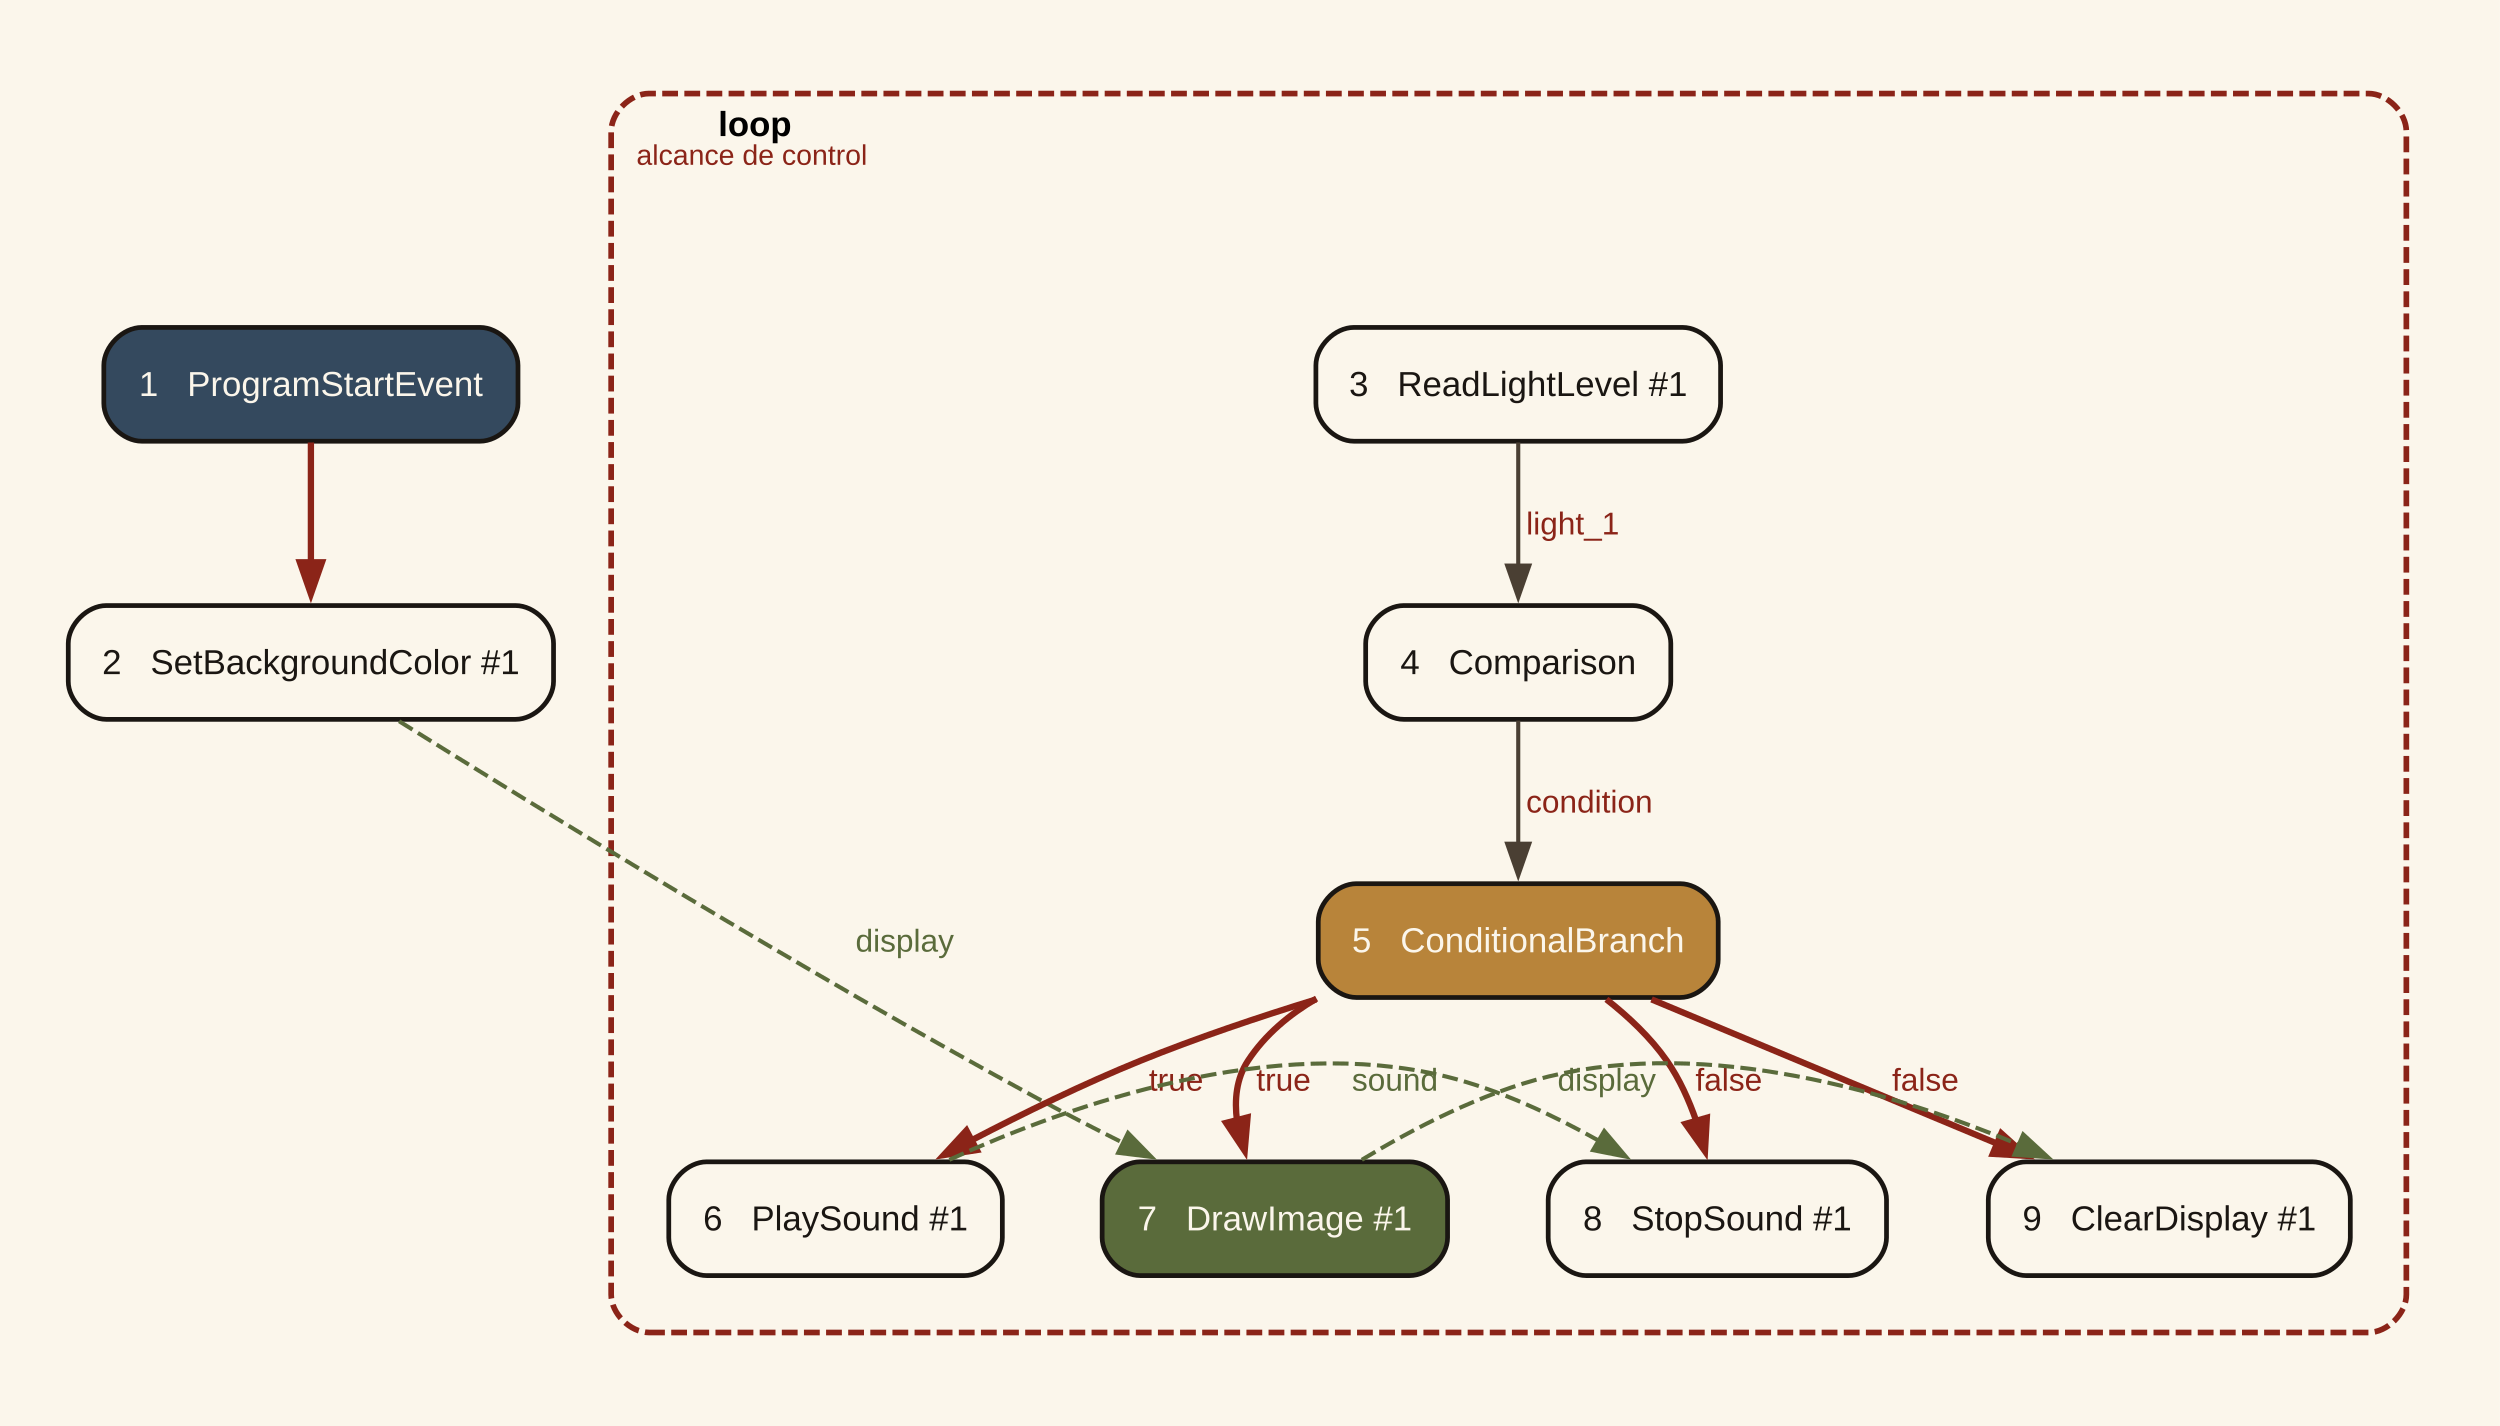
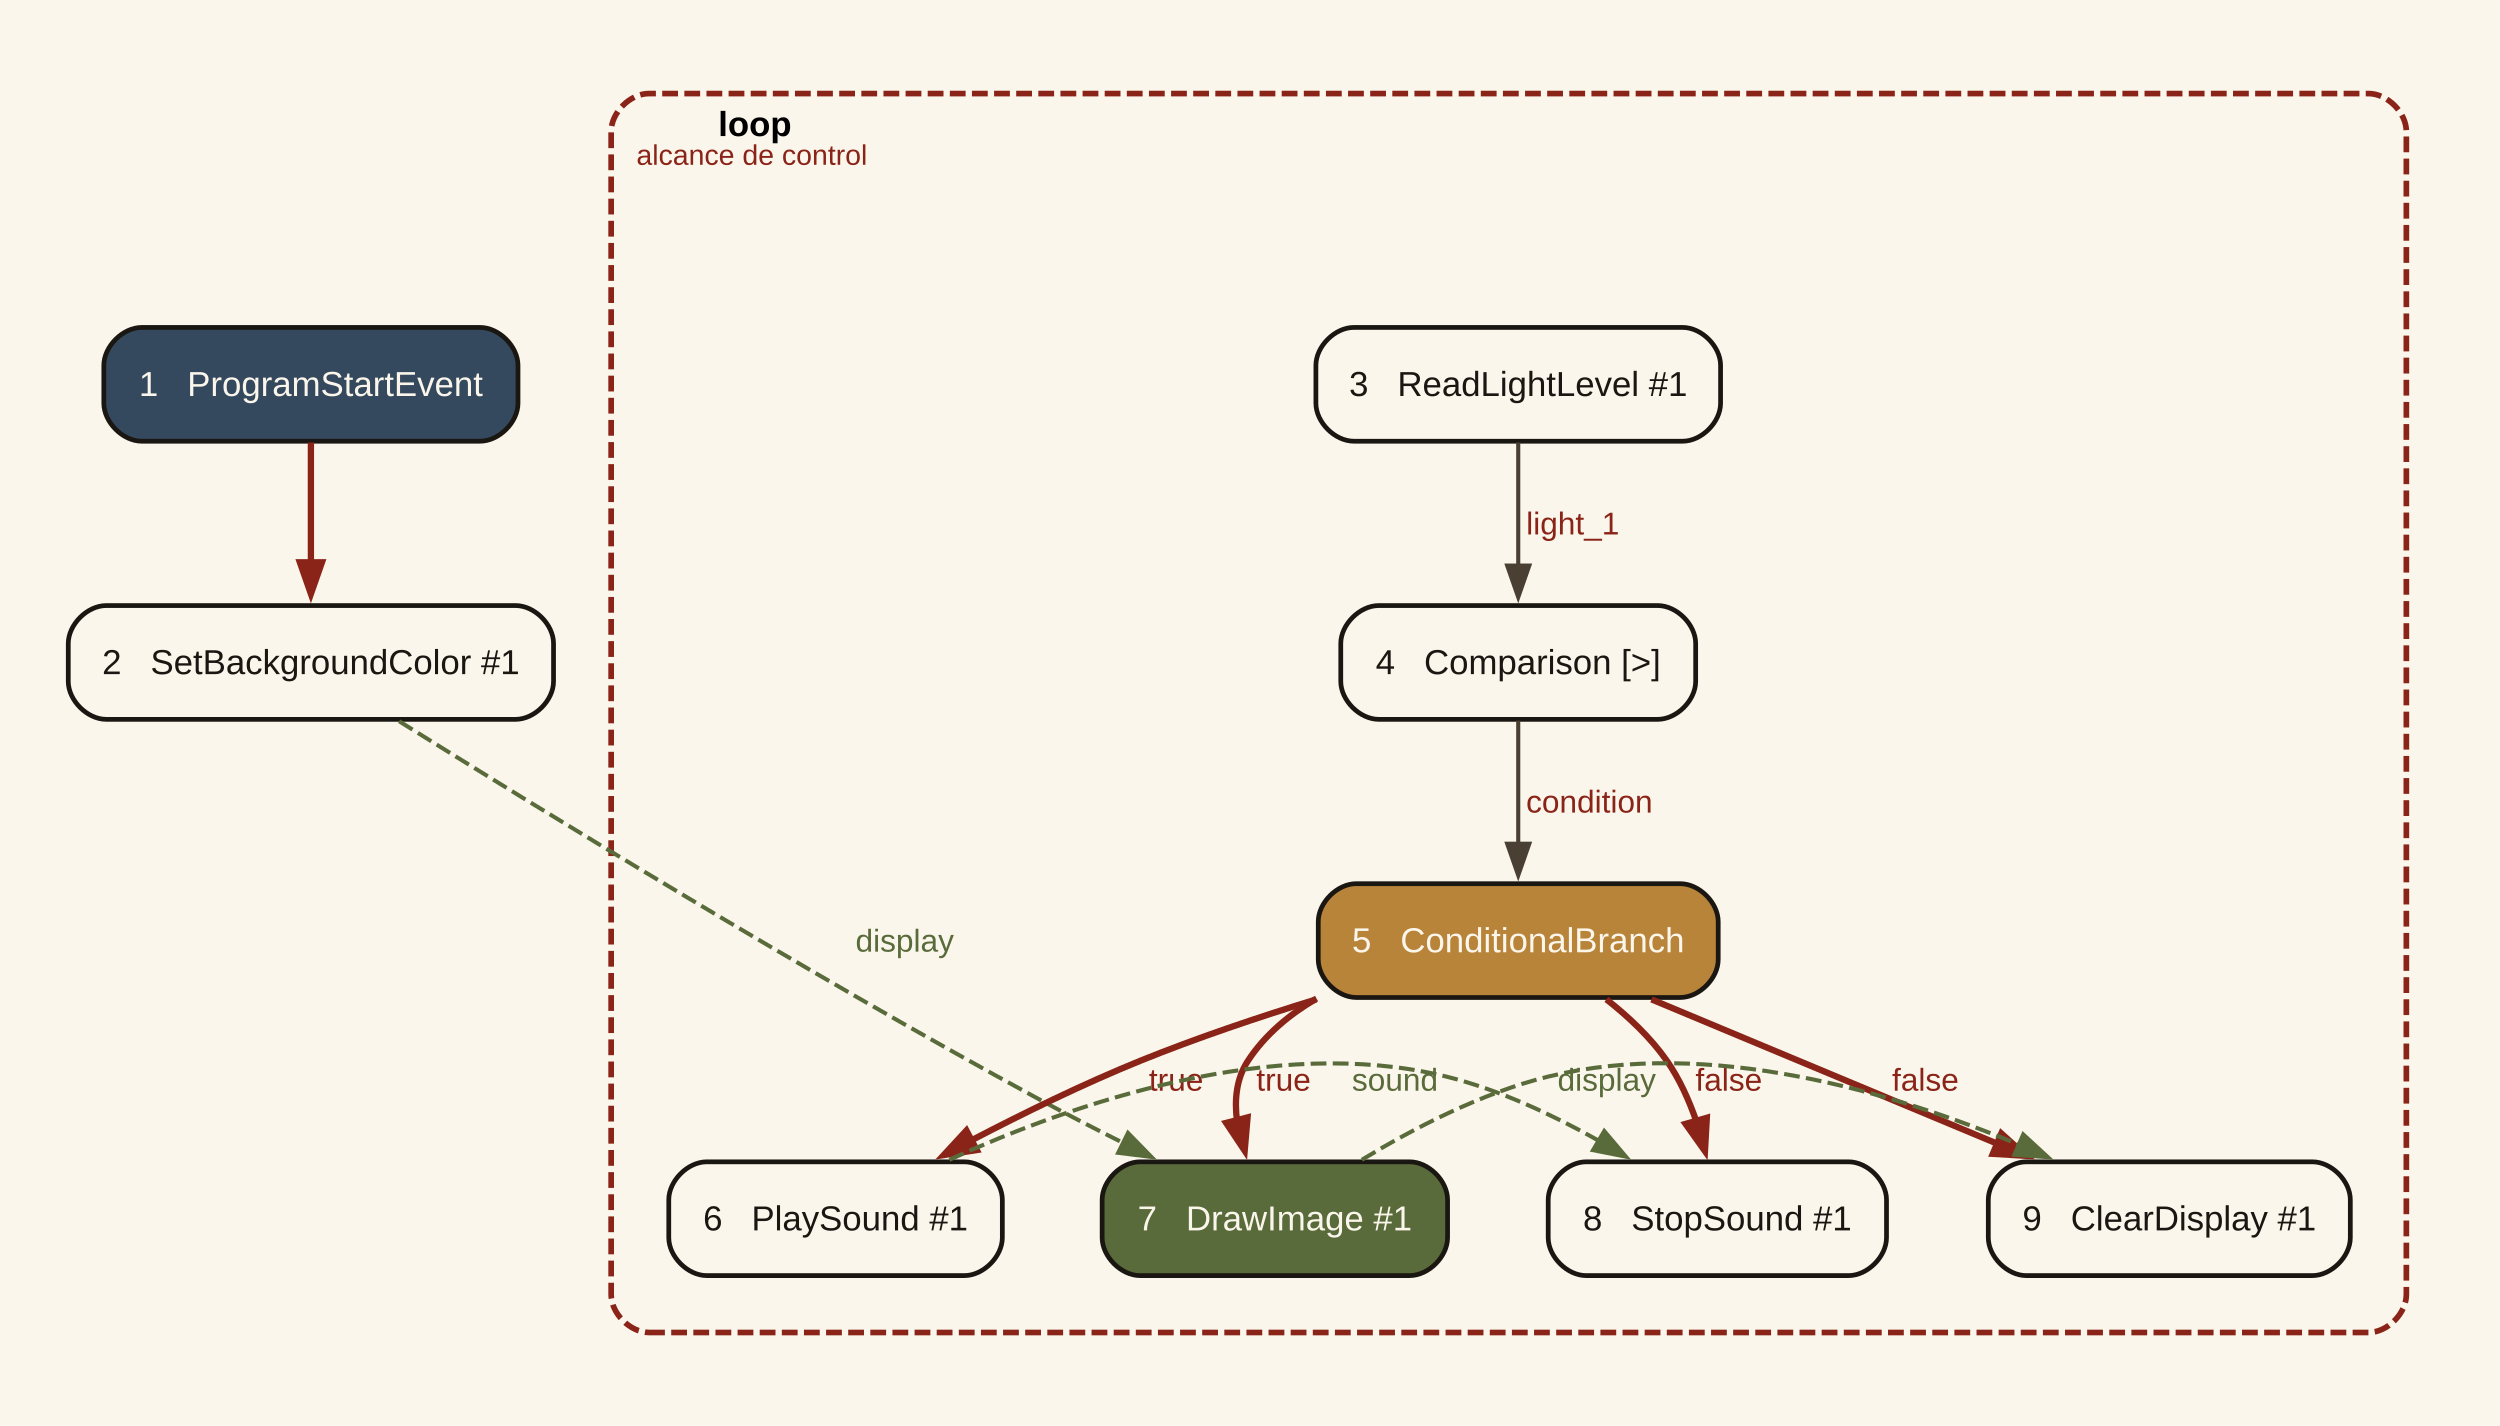
<svg xmlns="http://www.w3.org/2000/svg" width="791pt" height="451pt" viewBox="0.00 0.00 791.00 451.00">
  <g id="graph0" class="graph" transform="scale(1 1) rotate(0) translate(21.6 429.6)">
    <polygon fill="#fbf6eb" stroke="none" points="-21.6,21.6 -21.6,-429.6 769.37,-429.6 769.37,21.6 -21.6,21.6" />
    <g id="clust1" class="cluster">
      <path fill="#fbf6eb" stroke="#8b2418" stroke-width="1.8" stroke-dasharray="5,2" d="M183.77,-8C183.77,-8 727.77,-8 727.77,-8 733.77,-8 739.77,-14 739.77,-20 739.77,-20 739.77,-388 739.77,-388 739.77,-394 733.77,-400 727.77,-400 727.77,-400 183.77,-400 183.77,-400 177.77,-400 171.77,-394 171.77,-388 171.77,-388 171.77,-20 171.77,-20 171.77,-14 177.77,-8 183.77,-8" />
      <text xml:space="preserve" text-anchor="start" x="205.64" y="-386.55" font-family="Arial" font-weight="bold" font-size="11.00">loop</text>
      <text xml:space="preserve" text-anchor="start" x="179.77" y="-377.45" font-family="Arial" font-size="9.00" fill="#8b2418">alcance de control</text>
    </g>
    <g id="node1" class="node">
      <path fill="#34495e" stroke="#1a1612" stroke-width="1.5" d="M130.29,-326C130.29,-326 23.25,-326 23.25,-326 17.25,-326 11.25,-320 11.25,-314 11.25,-314 11.25,-302 11.25,-302 11.25,-296 17.25,-290 23.25,-290 23.25,-290 130.29,-290 130.29,-290 136.29,-290 142.29,-296 142.29,-302 142.29,-302 142.29,-314 142.29,-314 142.29,-320 136.29,-326 130.29,-326" />
      <text xml:space="preserve" text-anchor="middle" x="76.77" y="-304.3" font-family="Arial" font-size="11.00" fill="#fbf6eb">1   ProgramStartEvent</text>
    </g>
    <g id="node2" class="node">
      <path fill="#fbf6eb" stroke="#1a1612" stroke-width="1.5" d="M141.54,-238C141.54,-238 12,-238 12,-238 6,-238 0,-232 0,-226 0,-226 0,-214 0,-214 0,-208 6,-202 12,-202 12,-202 141.54,-202 141.54,-202 147.54,-202 153.54,-208 153.54,-214 153.54,-214 153.54,-226 153.54,-226 153.54,-232 147.54,-238 141.54,-238" />
      <text xml:space="preserve" text-anchor="middle" x="76.77" y="-216.3" font-family="Arial" font-size="11.00" fill="#1a1612">2   SetBackgroundColor #1</text>
    </g>
    <g id="edge1" class="edge">
      <path fill="none" stroke="#8b2418" stroke-width="2" d="M76.77,-289.6C76.77,-278.71 76.77,-264.39 76.77,-251.64" />
      <polygon fill="#8b2418" stroke="#8b2418" stroke-width="2" points="80.27,-251.7 76.77,-241.7 73.27,-251.7 80.27,-251.7" />
    </g>
    <g id="node7" class="node">
      <path fill="#5a6b3b" stroke="#1a1612" stroke-width="1.5" d="M424.41,-62C424.41,-62 339.12,-62 339.12,-62 333.12,-62 327.12,-56 327.12,-50 327.12,-50 327.12,-38 327.12,-38 327.12,-32 333.12,-26 339.12,-26 339.12,-26 424.41,-26 424.41,-26 430.41,-26 436.41,-32 436.41,-38 436.41,-38 436.41,-50 436.41,-50 436.41,-56 430.41,-62 424.41,-62" />
      <text xml:space="preserve" text-anchor="middle" x="381.77" y="-40.3" font-family="Arial" font-size="11.00" fill="#fbf6eb">7   DrawImage #1</text>
    </g>
    <g id="edge2" class="edge">
      <path fill="none" stroke="#5a6b3b" stroke-width="1.3" stroke-dasharray="5,2" d="M104.68,-201.4C147.55,-174.59 232.45,-122.39 306.77,-82 315.48,-77.27 324.88,-72.43 333.98,-67.87" />
      <polygon fill="#5a6b3b" stroke="#5a6b3b" stroke-width="1.3" points="335.3,-71.13 342.71,-63.55 332.19,-64.85 335.3,-71.13" />
      <text xml:space="preserve" text-anchor="middle" x="264.65" y="-128.5" font-family="Arial" font-size="10.00" fill="#5a6b3b"> display </text>
    </g>
    <g id="node3" class="node">
      <path fill="#fbf6eb" stroke="#1a1612" stroke-width="1.5" d="M510.79,-326C510.79,-326 406.75,-326 406.75,-326 400.75,-326 394.75,-320 394.75,-314 394.75,-314 394.75,-302 394.75,-302 394.75,-296 400.75,-290 406.75,-290 406.75,-290 510.79,-290 510.79,-290 516.79,-290 522.79,-296 522.79,-302 522.79,-302 522.79,-314 522.79,-314 522.79,-320 516.79,-326 510.79,-326" />
      <text xml:space="preserve" text-anchor="middle" x="458.77" y="-304.3" font-family="Arial" font-size="11.00" fill="#1a1612">3   ReadLightLevel #1</text>
    </g>
    <g id="node4" class="node">
-       <path fill="#fbf6eb" stroke="#1a1612" stroke-width="1.5" d="M495.04,-238C495.04,-238 422.5,-238 422.5,-238 416.5,-238 410.5,-232 410.5,-226 410.5,-226 410.5,-214 410.5,-214 410.5,-208 416.5,-202 422.5,-202 422.5,-202 495.04,-202 495.04,-202 501.04,-202 507.04,-208 507.04,-214 507.04,-214 507.04,-226 507.04,-226 507.04,-232 501.04,-238 495.04,-238" />
-       <text xml:space="preserve" text-anchor="middle" x="458.77" y="-216.3" font-family="Arial" font-size="11.00" fill="#1a1612">4   Comparison</text>
+       <path fill="#fbf6eb" stroke="#1a1612" stroke-width="1.5" d="M502.91,-238C502.91,-238 414.62,-238 414.62,-238 408.62,-238 402.62,-232 402.62,-226 402.62,-226 402.62,-214 402.62,-214 402.62,-208 408.62,-202 414.62,-202 414.62,-202 502.91,-202 502.91,-202 508.91,-202 514.91,-208 514.91,-214 514.91,-214 514.91,-226 514.91,-226 514.91,-232 508.91,-238 502.91,-238" />
+       <text xml:space="preserve" text-anchor="middle" x="458.77" y="-216.3" font-family="Arial" font-size="11.00" fill="#1a1612">4   Comparison [&gt;]</text>
    </g>
    <g id="edge3" class="edge">
      <path fill="none" stroke="#4a3f33" stroke-width="1.3" d="M458.77,-289.6C458.77,-278.36 458.77,-263.47 458.77,-250.43" />
      <polygon fill="#4a3f33" stroke="#4a3f33" stroke-width="1.3" points="462.27,-250.64 458.77,-240.64 455.27,-250.64 462.27,-250.64" />
      <text xml:space="preserve" text-anchor="middle" x="476.02" y="-260.5" font-family="Arial" font-size="10.00" fill="#8b2418"> light_1 </text>
    </g>
    <g id="node5" class="node">
      <path fill="#b8843a" stroke="#1a1612" stroke-width="1.5" d="M510.04,-150C510.04,-150 407.5,-150 407.5,-150 401.5,-150 395.5,-144 395.5,-138 395.5,-138 395.5,-126 395.5,-126 395.5,-120 401.5,-114 407.5,-114 407.5,-114 510.04,-114 510.04,-114 516.04,-114 522.04,-120 522.04,-126 522.04,-126 522.04,-138 522.04,-138 522.04,-144 516.04,-150 510.04,-150" />
      <text xml:space="preserve" text-anchor="middle" x="458.77" y="-128.3" font-family="Arial" font-size="11.00" fill="#fbf6eb">5   ConditionalBranch</text>
    </g>
    <g id="edge4" class="edge">
      <path fill="none" stroke="#4a3f33" stroke-width="1.3" d="M458.77,-201.6C458.77,-190.36 458.77,-175.47 458.77,-162.43" />
      <polygon fill="#4a3f33" stroke="#4a3f33" stroke-width="1.3" points="462.27,-162.64 458.77,-152.64 455.27,-162.64 462.27,-162.64" />
      <text xml:space="preserve" text-anchor="middle" x="481.27" y="-172.5" font-family="Arial" font-size="10.00" fill="#8b2418"> condition </text>
    </g>
    <g id="node6" class="node">
      <path fill="#fbf6eb" stroke="#1a1612" stroke-width="1.5" d="M283.54,-62C283.54,-62 202,-62 202,-62 196,-62 190,-56 190,-50 190,-50 190,-38 190,-38 190,-32 196,-26 202,-26 202,-26 283.54,-26 283.54,-26 289.54,-26 295.54,-32 295.54,-38 295.54,-38 295.54,-50 295.54,-50 295.54,-56 289.54,-62 283.54,-62" />
      <text xml:space="preserve" text-anchor="middle" x="242.77" y="-40.3" font-family="Arial" font-size="11.00" fill="#1a1612">6   PlaySound #1</text>
    </g>
    <g id="edge5" class="edge">
      <path fill="none" stroke="#8b2418" stroke-width="2" d="M394.81,-113.39C376.64,-107.79 356.98,-101.18 339.27,-94 321.33,-86.73 302.21,-77.38 285.76,-68.8" />
      <polygon fill="#8b2418" stroke="#8b2418" stroke-width="2" points="287.45,-65.73 276.98,-64.14 284.17,-71.92 287.45,-65.73" />
      <text xml:space="preserve" text-anchor="middle" x="350.52" y="-84.5" font-family="Arial" font-size="10.00" fill="#8b2418"> true </text>
    </g>
    <g id="edge6" class="edge">
      <path fill="none" stroke="#8b2418" stroke-width="2" d="M394.95,-113.65C386.38,-108.66 378.69,-102.25 373.27,-94 369.57,-88.37 368.92,-81.62 369.79,-74.96" />
      <polygon fill="#8b2418" stroke="#8b2418" stroke-width="2" points="373.13,-76.06 372.22,-65.5 366.34,-74.32 373.13,-76.06" />
      <text xml:space="preserve" text-anchor="middle" x="384.52" y="-84.5" font-family="Arial" font-size="10.00" fill="#8b2418"> true </text>
    </g>
    <g id="node8" class="node">
      <path fill="#fbf6eb" stroke="#1a1612" stroke-width="1.5" d="M563.29,-62C563.29,-62 480.25,-62 480.25,-62 474.25,-62 468.25,-56 468.25,-50 468.25,-50 468.25,-38 468.25,-38 468.25,-32 474.25,-26 480.25,-26 480.25,-26 563.29,-26 563.29,-26 569.29,-26 575.29,-32 575.29,-38 575.29,-38 575.29,-50 575.29,-50 575.29,-56 569.29,-62 563.29,-62" />
      <text xml:space="preserve" text-anchor="middle" x="521.77" y="-40.3" font-family="Arial" font-size="11.00" fill="#1a1612">8   StopSound #1</text>
    </g>
    <g id="edge7" class="edge">
      <path fill="none" stroke="#8b2418" stroke-width="2" d="M486.66,-113.41C493.67,-107.9 500.66,-101.32 505.77,-94 509.77,-88.28 512.81,-81.49 515.12,-74.83" />
      <polygon fill="#8b2418" stroke="#8b2418" stroke-width="2" points="518.44,-75.94 517.85,-65.37 511.71,-74 518.44,-75.94" />
      <text xml:space="preserve" text-anchor="middle" x="525.4" y="-84.5" font-family="Arial" font-size="10.00" fill="#8b2418"> false </text>
    </g>
    <g id="node9" class="node">
      <path fill="#fbf6eb" stroke="#1a1612" stroke-width="1.5" d="M710.04,-62C710.04,-62 619.5,-62 619.5,-62 613.5,-62 607.5,-56 607.5,-50 607.5,-50 607.5,-38 607.5,-38 607.5,-32 613.5,-26 619.5,-26 619.5,-26 710.04,-26 710.04,-26 716.04,-26 722.04,-32 722.04,-38 722.04,-38 722.04,-50 722.04,-50 722.04,-56 716.04,-62 710.04,-62" />
      <text xml:space="preserve" text-anchor="middle" x="664.77" y="-40.3" font-family="Arial" font-size="11.00" fill="#1a1612">9   ClearDisplay #1</text>
    </g>
    <g id="edge8" class="edge">
      <path fill="none" stroke="#8b2418" stroke-width="2" d="M500.95,-113.39C532.65,-100.16 576.31,-81.93 610.59,-67.62" />
      <polygon fill="#8b2418" stroke="#8b2418" stroke-width="2" points="611.62,-70.98 619.5,-63.9 608.92,-64.52 611.62,-70.98" />
      <text xml:space="preserve" text-anchor="middle" x="587.6" y="-84.5" font-family="Arial" font-size="10.00" fill="#8b2418"> false </text>
    </g>
    <g id="edge9" class="edge">
      <path fill="none" stroke="#5a6b3b" stroke-width="1.3" stroke-dasharray="5,2" d="M278.78,-62.65C317.62,-80.37 381.24,-102.45 435.89,-89 452.73,-84.86 469.92,-76.76 484.45,-68.57" />
      <polygon fill="#5a6b3b" stroke="#5a6b3b" stroke-width="1.3" points="485.99,-71.73 492.83,-63.64 482.43,-65.69 485.99,-71.73" />
      <text xml:space="preserve" text-anchor="middle" x="419.77" y="-84.5" font-family="Arial" font-size="10.00" fill="#5a6b3b"> sound </text>
    </g>
    <g id="edge10" class="edge">
      <path fill="none" stroke="#5a6b3b" stroke-width="1.3" stroke-dasharray="5,2" d="M409.28,-62.64C425.67,-72.6 447.32,-83.85 468.39,-89 519.07,-101.38 577.34,-84.06 617.17,-67.45" />
      <polygon fill="#5a6b3b" stroke="#5a6b3b" stroke-width="1.3" points="618.55,-70.66 626.34,-63.48 615.77,-64.24 618.55,-70.66" />
      <text xml:space="preserve" text-anchor="middle" x="486.77" y="-84.5" font-family="Arial" font-size="10.00" fill="#5a6b3b"> display </text>
    </g>
  </g>
</svg>
